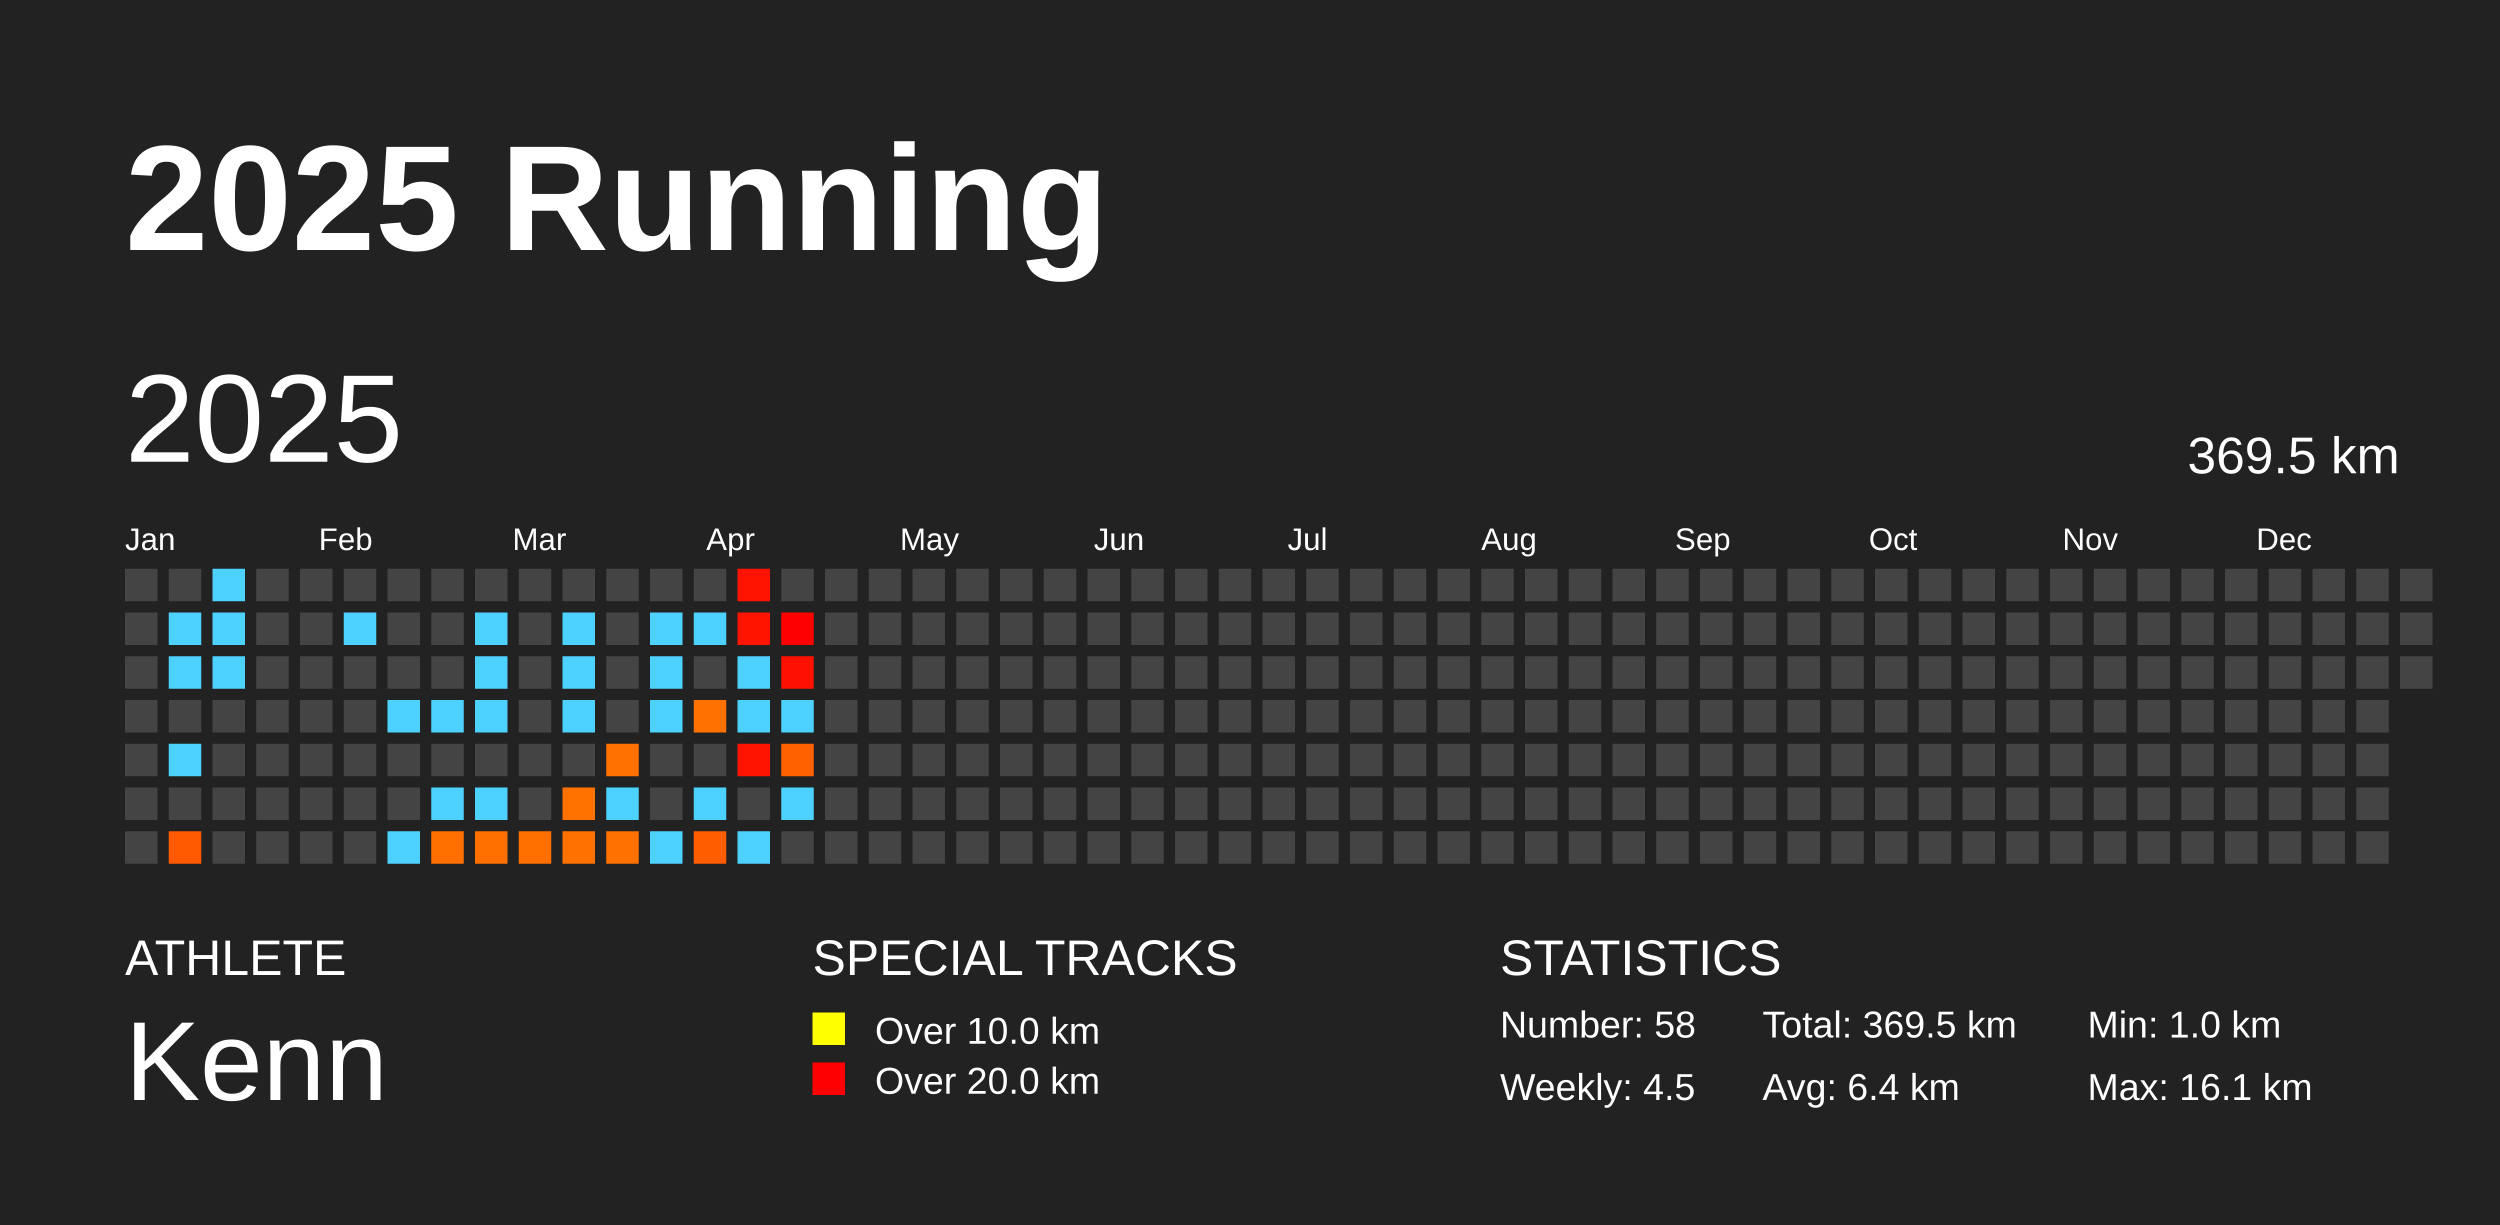
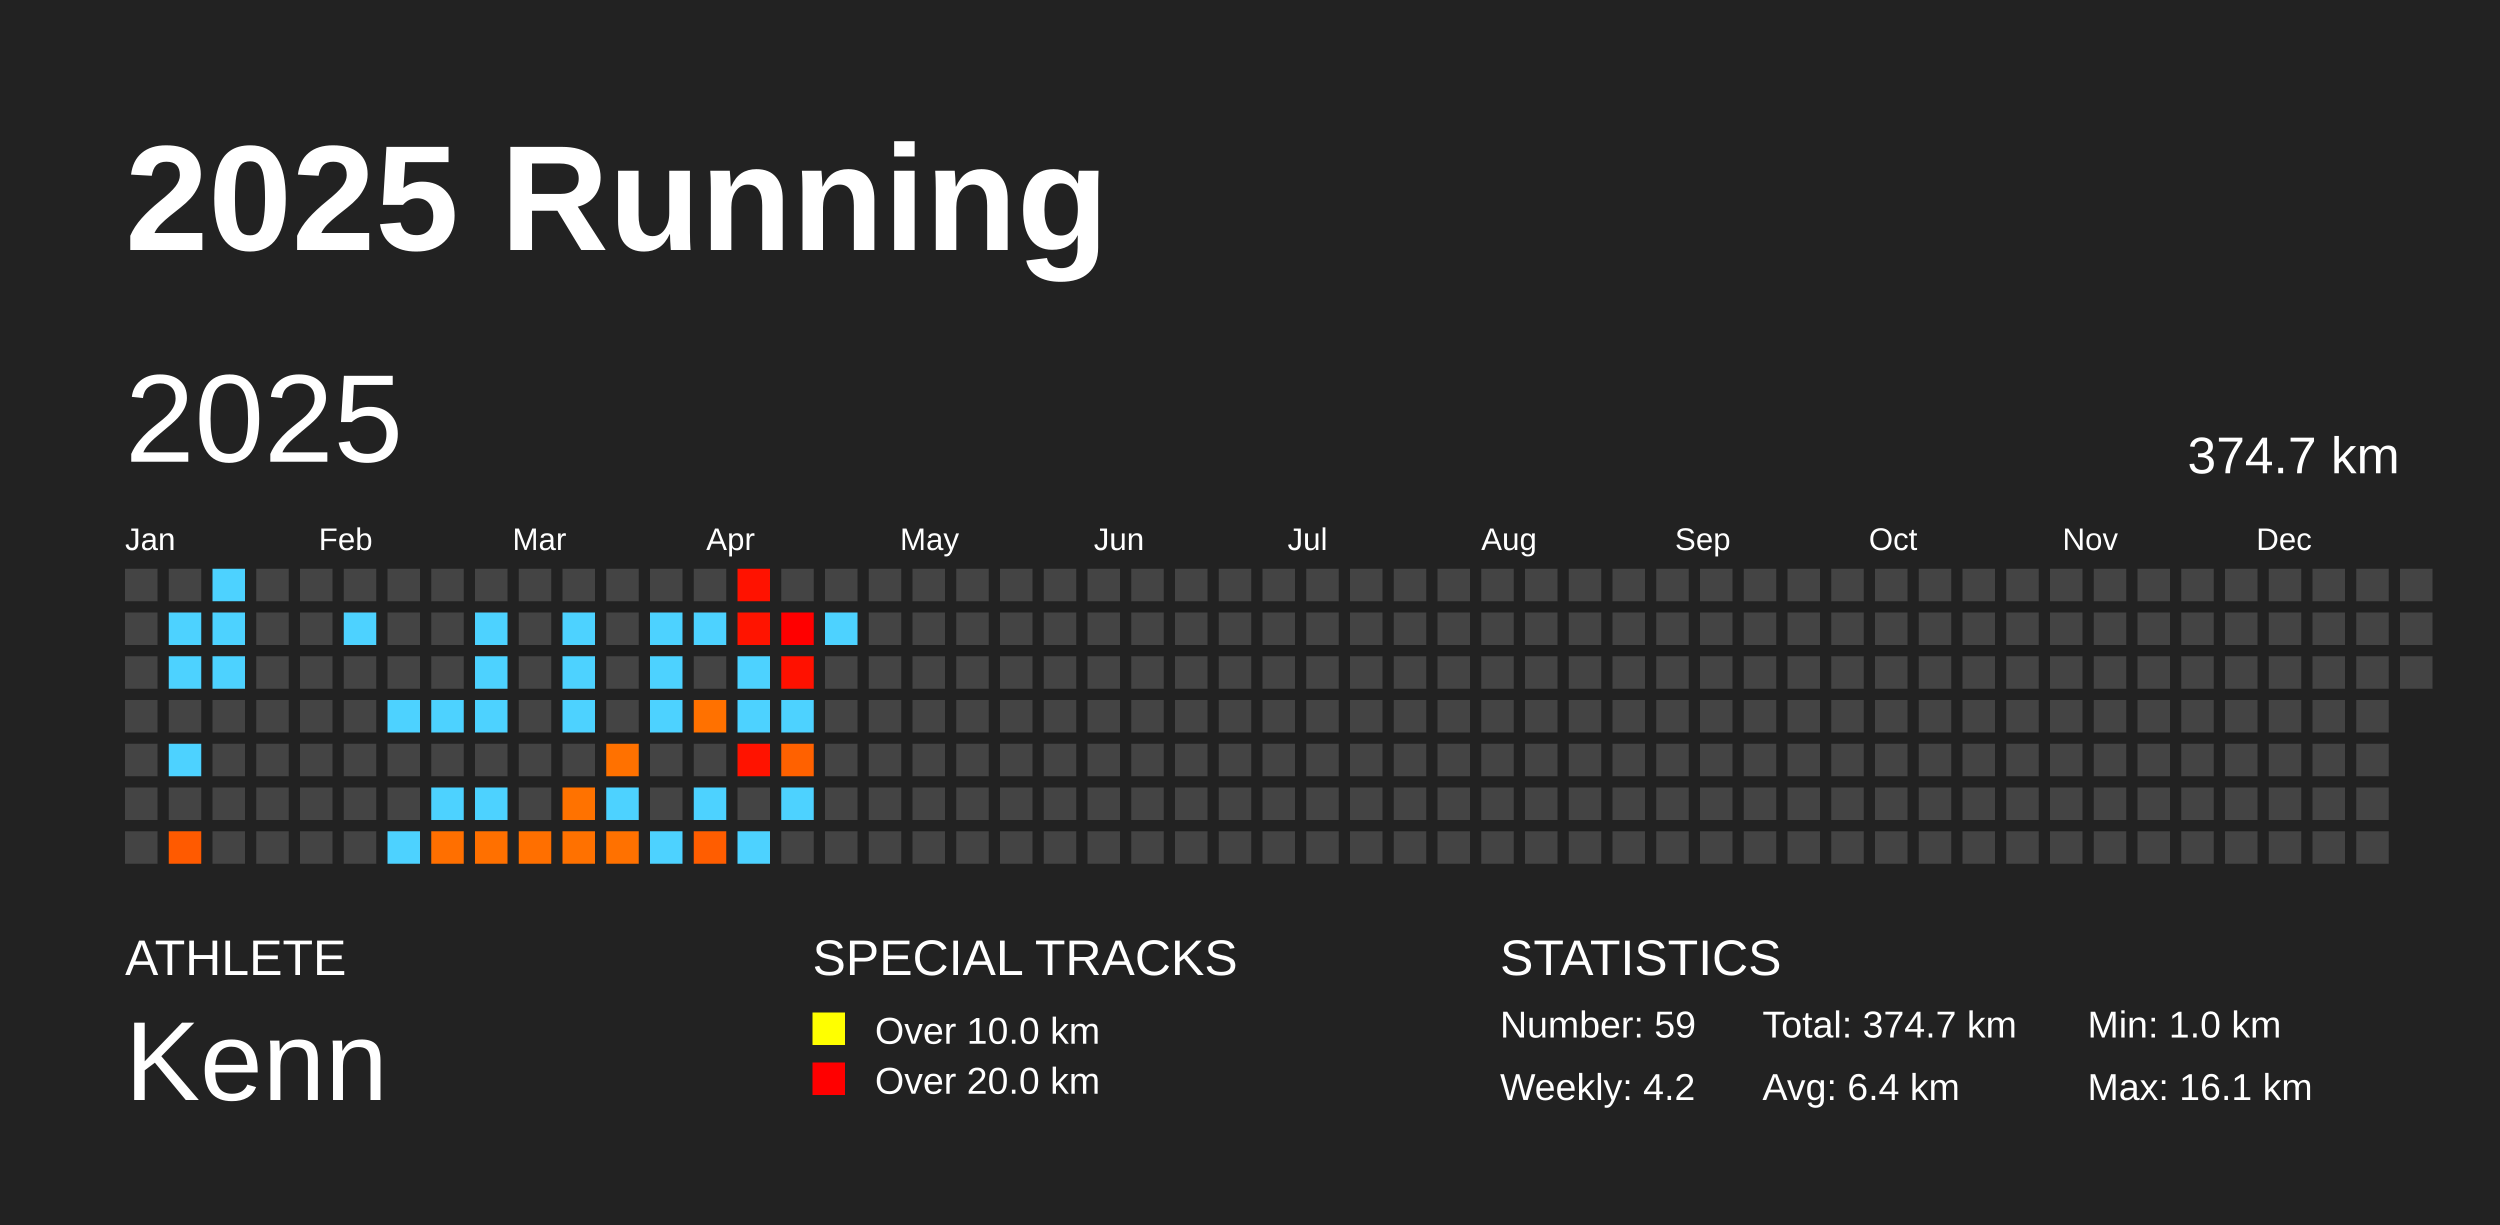
<svg xmlns="http://www.w3.org/2000/svg" baseProfile="full" height="98mm" version="1.1" viewBox="0,0,200,98" width="200mm">
  <defs />
  <rect fill="#222222" height="98" width="200" x="0" y="0" />
  <text fill="#FFFFFF" style="font-size:12px; font-family:Arial; font-weight:bold;" x="10" y="20">2025 Running</text>
  <text fill="#FFFFFF" style="font-size:4px; font-family:Arial" x="10" y="78">ATHLETE</text>
  <text fill="#FFFFFF" style="font-size:9px; font-family:Arial" x="10" y="88">Kenn</text>
  <text fill="#FFFFFF" style="font-size:4px; font-family:Arial" x="65" y="78">SPECIAL TRACKS</text>
  <rect fill="yellow" height="2.6" width="2.6" x="65" y="81" />
  <text fill="#FFFFFF" style="font-size:3px; font-family:Arial" x="70" y="83.5">Over 10.0 km</text>
  <rect fill="red" height="2.6" width="2.6" x="65" y="85" />
  <text fill="#FFFFFF" style="font-size:3px; font-family:Arial" x="70" y="87.5">Over 20.0 km</text>
  <text fill="#FFFFFF" style="font-size:4px; font-family:Arial" x="120" y="78">STATISTICS</text>
-   <text fill="#FFFFFF" style="font-size:3px; font-family:Arial" x="120" y="83">Number: 58</text>
-   <text fill="#FFFFFF" style="font-size:3px; font-family:Arial" x="120" y="88">Weekly: 4.5</text>
-   <text fill="#FFFFFF" style="font-size:3px; font-family:Arial" x="141" y="83">Total: 369.5 km</text>
+   <text fill="#FFFFFF" style="font-size:3px; font-family:Arial" x="120" y="83">Number: 59</text>
+   <text fill="#FFFFFF" style="font-size:3px; font-family:Arial" x="120" y="88">Weekly: 4.2</text>
+   <text fill="#FFFFFF" style="font-size:3px; font-family:Arial" x="141" y="83">Total: 374.7 km</text>
  <text fill="#FFFFFF" style="font-size:3px; font-family:Arial" x="141" y="88">Avg: 6.4 km</text>
  <text fill="#FFFFFF" style="font-size:3px; font-family:Arial" x="167" y="83">Min: 1.0 km</text>
  <text fill="#FFFFFF" style="font-size:3px; font-family:Arial" x="167" y="88">Max: 16.1 km</text>
  <text dominant-baseline="hanging" fill="#FFFFFF" style="font-size:10.0px; font-family:Arial;" x="10" y="30">2025</text>
-   <text dominant-baseline="hanging" fill="#FFFFFF" style="font-size:4.125px; font-family:Arial;" x="175" y="35">369.5 km</text>
+   <text dominant-baseline="hanging" fill="#FFFFFF" style="font-size:4.125px; font-family:Arial;" x="175" y="35">374.7 km</text>
  <text fill="#FFFFFF" style="font-size:2.5px; font-family:Arial" x="10.0" y="44">Jan</text>
  <text fill="#FFFFFF" style="font-size:2.5px; font-family:Arial" x="25.5" y="44">Feb</text>
  <text fill="#FFFFFF" style="font-size:2.5px; font-family:Arial" x="41.0" y="44">Mar</text>
  <text fill="#FFFFFF" style="font-size:2.5px; font-family:Arial" x="56.5" y="44">Apr</text>
  <text fill="#FFFFFF" style="font-size:2.5px; font-family:Arial" x="72.0" y="44">May</text>
  <text fill="#FFFFFF" style="font-size:2.5px; font-family:Arial" x="87.5" y="44">Jun</text>
  <text fill="#FFFFFF" style="font-size:2.5px; font-family:Arial" x="103.0" y="44">Jul</text>
  <text fill="#FFFFFF" style="font-size:2.5px; font-family:Arial" x="118.5" y="44">Aug</text>
  <text fill="#FFFFFF" style="font-size:2.5px; font-family:Arial" x="134.0" y="44">Sep</text>
  <text fill="#FFFFFF" style="font-size:2.5px; font-family:Arial" x="149.5" y="44">Oct</text>
  <text fill="#FFFFFF" style="font-size:2.5px; font-family:Arial" x="165.0" y="44">Nov</text>
  <text fill="#FFFFFF" style="font-size:2.5px; font-family:Arial" x="180.5" y="44">Dec</text>
  <rect fill="#444444" height="2.6" width="2.6" x="10.0" y="45.5" />
  <rect fill="#444444" height="2.6" width="2.6" x="10.0" y="49.0" />
  <rect fill="#444444" height="2.6" width="2.6" x="10.0" y="52.5" />
  <rect fill="#444444" height="2.6" width="2.6" x="10.0" y="56.0" />
  <rect fill="#444444" height="2.6" width="2.6" x="10.0" y="59.5" />
  <rect fill="#444444" height="2.6" width="2.6" x="10.0" y="63.0" />
  <rect fill="#444444" height="2.6" width="2.6" x="10.0" y="66.5" />
  <rect fill="#444444" height="2.6" width="2.6" x="13.5" y="45.5" />
  <rect fill="#4dd2ff" height="2.6" width="2.6" x="13.5" y="49.0" />
  <rect fill="#4dd2ff" height="2.6" width="2.6" x="13.5" y="52.5" />
  <rect fill="#444444" height="2.6" width="2.6" x="13.5" y="56.0" />
  <rect fill="#4dd2ff" height="2.6" width="2.6" x="13.5" y="59.5" />
  <rect fill="#444444" height="2.6" width="2.6" x="13.5" y="63.0" />
  <rect fill="#ff5a00" height="2.6" width="2.6" x="13.5" y="66.5" />
  <rect fill="#4dd2ff" height="2.6" width="2.6" x="17.0" y="45.5" />
  <rect fill="#4dd2ff" height="2.6" width="2.6" x="17.0" y="49.0" />
  <rect fill="#4dd2ff" height="2.6" width="2.6" x="17.0" y="52.5" />
  <rect fill="#444444" height="2.6" width="2.6" x="17.0" y="56.0" />
  <rect fill="#444444" height="2.6" width="2.6" x="17.0" y="59.5" />
  <rect fill="#444444" height="2.6" width="2.6" x="17.0" y="63.0" />
  <rect fill="#444444" height="2.6" width="2.6" x="17.0" y="66.5" />
  <rect fill="#444444" height="2.6" width="2.6" x="20.5" y="45.5" />
  <rect fill="#444444" height="2.6" width="2.6" x="20.5" y="49.0" />
  <rect fill="#444444" height="2.6" width="2.6" x="20.5" y="52.5" />
  <rect fill="#444444" height="2.6" width="2.6" x="20.5" y="56.0" />
  <rect fill="#444444" height="2.6" width="2.6" x="20.5" y="59.5" />
  <rect fill="#444444" height="2.6" width="2.6" x="20.5" y="63.0" />
  <rect fill="#444444" height="2.6" width="2.6" x="20.5" y="66.5" />
  <rect fill="#444444" height="2.6" width="2.6" x="24.0" y="45.5" />
  <rect fill="#444444" height="2.6" width="2.6" x="24.0" y="49.0" />
  <rect fill="#444444" height="2.6" width="2.6" x="24.0" y="52.5" />
  <rect fill="#444444" height="2.6" width="2.6" x="24.0" y="56.0" />
  <rect fill="#444444" height="2.6" width="2.6" x="24.0" y="59.5" />
  <rect fill="#444444" height="2.6" width="2.6" x="24.0" y="63.0" />
  <rect fill="#444444" height="2.6" width="2.6" x="24.0" y="66.5" />
  <rect fill="#444444" height="2.6" width="2.6" x="27.5" y="45.5" />
  <rect fill="#4dd2ff" height="2.6" width="2.6" x="27.5" y="49.0" />
  <rect fill="#444444" height="2.6" width="2.6" x="27.5" y="52.5" />
  <rect fill="#444444" height="2.6" width="2.6" x="27.5" y="56.0" />
  <rect fill="#444444" height="2.6" width="2.6" x="27.5" y="59.5" />
  <rect fill="#444444" height="2.6" width="2.6" x="27.5" y="63.0" />
  <rect fill="#444444" height="2.6" width="2.6" x="27.5" y="66.5" />
  <rect fill="#444444" height="2.6" width="2.6" x="31.0" y="45.5" />
  <rect fill="#444444" height="2.6" width="2.6" x="31.0" y="49.0" />
  <rect fill="#444444" height="2.6" width="2.6" x="31.0" y="52.5" />
  <rect fill="#4dd2ff" height="2.6" width="2.6" x="31.0" y="56.0" />
  <rect fill="#444444" height="2.6" width="2.6" x="31.0" y="59.5" />
  <rect fill="#444444" height="2.6" width="2.6" x="31.0" y="63.0" />
  <rect fill="#4dd2ff" height="2.6" width="2.6" x="31.0" y="66.5" />
  <rect fill="#444444" height="2.6" width="2.6" x="34.5" y="45.5" />
  <rect fill="#444444" height="2.6" width="2.6" x="34.5" y="49.0" />
  <rect fill="#444444" height="2.6" width="2.6" x="34.5" y="52.5" />
  <rect fill="#4dd2ff" height="2.6" width="2.6" x="34.5" y="56.0" />
  <rect fill="#444444" height="2.6" width="2.6" x="34.5" y="59.5" />
  <rect fill="#4dd2ff" height="2.6" width="2.6" x="34.5" y="63.0" />
  <rect fill="#ff6f00" height="2.6" width="2.6" x="34.5" y="66.5" />
  <rect fill="#444444" height="2.6" width="2.6" x="38.0" y="45.5" />
  <rect fill="#4dd2ff" height="2.6" width="2.6" x="38.0" y="49.0" />
  <rect fill="#4dd2ff" height="2.6" width="2.6" x="38.0" y="52.5" />
  <rect fill="#4dd2ff" height="2.6" width="2.6" x="38.0" y="56.0" />
  <rect fill="#444444" height="2.6" width="2.6" x="38.0" y="59.5" />
  <rect fill="#4dd2ff" height="2.6" width="2.6" x="38.0" y="63.0" />
  <rect fill="#ff7000" height="2.6" width="2.6" x="38.0" y="66.5" />
  <rect fill="#444444" height="2.6" width="2.6" x="41.5" y="45.5" />
  <rect fill="#444444" height="2.6" width="2.6" x="41.5" y="49.0" />
  <rect fill="#444444" height="2.6" width="2.6" x="41.5" y="52.5" />
  <rect fill="#444444" height="2.6" width="2.6" x="41.5" y="56.0" />
  <rect fill="#444444" height="2.6" width="2.6" x="41.5" y="59.5" />
  <rect fill="#444444" height="2.6" width="2.6" x="41.5" y="63.0" />
  <rect fill="#ff6f00" height="2.6" width="2.6" x="41.5" y="66.5" />
  <rect fill="#444444" height="2.6" width="2.6" x="45.0" y="45.5" />
  <rect fill="#4dd2ff" height="2.6" width="2.6" x="45.0" y="49.0" />
  <rect fill="#4dd2ff" height="2.6" width="2.6" x="45.0" y="52.5" />
  <rect fill="#4dd2ff" height="2.6" width="2.6" x="45.0" y="56.0" />
  <rect fill="#444444" height="2.6" width="2.6" x="45.0" y="59.5" />
  <rect fill="#ff7200" height="2.6" width="2.6" x="45.0" y="63.0" />
  <rect fill="#ff7100" height="2.6" width="2.6" x="45.0" y="66.5" />
  <rect fill="#444444" height="2.6" width="2.6" x="48.5" y="45.5" />
  <rect fill="#444444" height="2.6" width="2.6" x="48.5" y="49.0" />
  <rect fill="#444444" height="2.6" width="2.6" x="48.5" y="52.5" />
  <rect fill="#444444" height="2.6" width="2.6" x="48.5" y="56.0" />
  <rect fill="#ff7100" height="2.6" width="2.6" x="48.5" y="59.5" />
  <rect fill="#4dd2ff" height="2.6" width="2.6" x="48.5" y="63.0" />
  <rect fill="#ff7100" height="2.6" width="2.6" x="48.5" y="66.5" />
  <rect fill="#444444" height="2.6" width="2.6" x="52.0" y="45.5" />
  <rect fill="#4dd2ff" height="2.6" width="2.6" x="52.0" y="49.0" />
  <rect fill="#4dd2ff" height="2.6" width="2.6" x="52.0" y="52.5" />
  <rect fill="#4dd2ff" height="2.6" width="2.6" x="52.0" y="56.0" />
  <rect fill="#444444" height="2.6" width="2.6" x="52.0" y="59.5" />
  <rect fill="#444444" height="2.6" width="2.6" x="52.0" y="63.0" />
  <rect fill="#4dd2ff" height="2.6" width="2.6" x="52.0" y="66.5" />
  <rect fill="#444444" height="2.6" width="2.6" x="55.5" y="45.5" />
  <rect fill="#4dd2ff" height="2.6" width="2.6" x="55.5" y="49.0" />
  <rect fill="#444444" height="2.6" width="2.6" x="55.5" y="52.5" />
  <rect fill="#ff7100" height="2.6" width="2.6" x="55.5" y="56.0" />
  <rect fill="#444444" height="2.6" width="2.6" x="55.5" y="59.5" />
  <rect fill="#4dd2ff" height="2.6" width="2.6" x="55.5" y="63.0" />
  <rect fill="#ff5d00" height="2.6" width="2.6" x="55.5" y="66.5" />
  <rect fill="#ff1200" height="2.6" width="2.6" x="59.0" y="45.5" />
  <rect fill="#ff1400" height="2.6" width="2.6" x="59.0" y="49.0" />
  <rect fill="#4dd2ff" height="2.6" width="2.6" x="59.0" y="52.5" />
  <rect fill="#4dd2ff" height="2.6" width="2.6" x="59.0" y="56.0" />
  <rect fill="#ff1300" height="2.6" width="2.6" x="59.0" y="59.5" />
  <rect fill="#444444" height="2.6" width="2.6" x="59.0" y="63.0" />
  <rect fill="#4dd2ff" height="2.6" width="2.6" x="59.0" y="66.5" />
  <rect fill="#444444" height="2.6" width="2.6" x="62.5" y="45.5" />
  <rect fill="#ff0000" height="2.6" width="2.6" x="62.5" y="49.0" />
  <rect fill="#ff1100" height="2.6" width="2.6" x="62.5" y="52.5" />
  <rect fill="#4dd2ff" height="2.6" width="2.6" x="62.5" y="56.0" />
  <rect fill="#ff6100" height="2.6" width="2.6" x="62.5" y="59.5" />
  <rect fill="#4dd2ff" height="2.6" width="2.6" x="62.5" y="63.0" />
  <rect fill="#444444" height="2.6" width="2.6" x="62.5" y="66.5" />
  <rect fill="#444444" height="2.6" width="2.6" x="66.0" y="45.5" />
-   <rect fill="#444444" height="2.6" width="2.6" x="66.0" y="49.0" />
+   <rect fill="#4dd2ff" height="2.6" width="2.6" x="66.0" y="49.0" />
  <rect fill="#444444" height="2.6" width="2.6" x="66.0" y="52.5" />
  <rect fill="#444444" height="2.6" width="2.6" x="66.0" y="56.0" />
  <rect fill="#444444" height="2.6" width="2.6" x="66.0" y="59.5" />
  <rect fill="#444444" height="2.6" width="2.6" x="66.0" y="63.0" />
  <rect fill="#444444" height="2.6" width="2.6" x="66.0" y="66.5" />
  <rect fill="#444444" height="2.6" width="2.6" x="69.5" y="45.5" />
  <rect fill="#444444" height="2.6" width="2.6" x="69.5" y="49.0" />
  <rect fill="#444444" height="2.6" width="2.6" x="69.5" y="52.5" />
  <rect fill="#444444" height="2.6" width="2.6" x="69.5" y="56.0" />
  <rect fill="#444444" height="2.6" width="2.6" x="69.5" y="59.5" />
  <rect fill="#444444" height="2.6" width="2.6" x="69.5" y="63.0" />
  <rect fill="#444444" height="2.6" width="2.6" x="69.5" y="66.5" />
  <rect fill="#444444" height="2.6" width="2.6" x="73.0" y="45.5" />
  <rect fill="#444444" height="2.6" width="2.6" x="73.0" y="49.0" />
  <rect fill="#444444" height="2.6" width="2.6" x="73.0" y="52.5" />
  <rect fill="#444444" height="2.6" width="2.6" x="73.0" y="56.0" />
  <rect fill="#444444" height="2.6" width="2.6" x="73.0" y="59.5" />
  <rect fill="#444444" height="2.6" width="2.6" x="73.0" y="63.0" />
  <rect fill="#444444" height="2.6" width="2.6" x="73.0" y="66.5" />
  <rect fill="#444444" height="2.6" width="2.6" x="76.5" y="45.5" />
  <rect fill="#444444" height="2.6" width="2.6" x="76.5" y="49.0" />
  <rect fill="#444444" height="2.6" width="2.6" x="76.5" y="52.5" />
  <rect fill="#444444" height="2.6" width="2.6" x="76.5" y="56.0" />
  <rect fill="#444444" height="2.6" width="2.6" x="76.5" y="59.5" />
  <rect fill="#444444" height="2.6" width="2.6" x="76.5" y="63.0" />
  <rect fill="#444444" height="2.6" width="2.6" x="76.5" y="66.5" />
  <rect fill="#444444" height="2.6" width="2.6" x="80.0" y="45.5" />
  <rect fill="#444444" height="2.6" width="2.6" x="80.0" y="49.0" />
  <rect fill="#444444" height="2.6" width="2.6" x="80.0" y="52.5" />
  <rect fill="#444444" height="2.6" width="2.6" x="80.0" y="56.0" />
  <rect fill="#444444" height="2.6" width="2.6" x="80.0" y="59.5" />
  <rect fill="#444444" height="2.6" width="2.6" x="80.0" y="63.0" />
  <rect fill="#444444" height="2.6" width="2.6" x="80.0" y="66.5" />
  <rect fill="#444444" height="2.6" width="2.6" x="83.5" y="45.5" />
  <rect fill="#444444" height="2.6" width="2.6" x="83.5" y="49.0" />
  <rect fill="#444444" height="2.6" width="2.6" x="83.5" y="52.5" />
  <rect fill="#444444" height="2.6" width="2.6" x="83.5" y="56.0" />
  <rect fill="#444444" height="2.6" width="2.6" x="83.5" y="59.5" />
  <rect fill="#444444" height="2.6" width="2.6" x="83.5" y="63.0" />
  <rect fill="#444444" height="2.6" width="2.6" x="83.5" y="66.5" />
  <rect fill="#444444" height="2.6" width="2.6" x="87.0" y="45.5" />
  <rect fill="#444444" height="2.6" width="2.6" x="87.0" y="49.0" />
  <rect fill="#444444" height="2.6" width="2.6" x="87.0" y="52.5" />
  <rect fill="#444444" height="2.6" width="2.6" x="87.0" y="56.0" />
  <rect fill="#444444" height="2.6" width="2.6" x="87.0" y="59.5" />
  <rect fill="#444444" height="2.6" width="2.6" x="87.0" y="63.0" />
  <rect fill="#444444" height="2.6" width="2.6" x="87.0" y="66.5" />
  <rect fill="#444444" height="2.6" width="2.6" x="90.5" y="45.5" />
  <rect fill="#444444" height="2.6" width="2.6" x="90.5" y="49.0" />
  <rect fill="#444444" height="2.6" width="2.6" x="90.5" y="52.5" />
  <rect fill="#444444" height="2.6" width="2.6" x="90.5" y="56.0" />
  <rect fill="#444444" height="2.6" width="2.6" x="90.5" y="59.5" />
  <rect fill="#444444" height="2.6" width="2.6" x="90.5" y="63.0" />
  <rect fill="#444444" height="2.6" width="2.6" x="90.5" y="66.5" />
  <rect fill="#444444" height="2.6" width="2.6" x="94.0" y="45.5" />
  <rect fill="#444444" height="2.6" width="2.6" x="94.0" y="49.0" />
  <rect fill="#444444" height="2.6" width="2.6" x="94.0" y="52.5" />
  <rect fill="#444444" height="2.6" width="2.6" x="94.0" y="56.0" />
  <rect fill="#444444" height="2.6" width="2.6" x="94.0" y="59.5" />
  <rect fill="#444444" height="2.6" width="2.6" x="94.0" y="63.0" />
  <rect fill="#444444" height="2.6" width="2.6" x="94.0" y="66.5" />
  <rect fill="#444444" height="2.6" width="2.6" x="97.5" y="45.5" />
  <rect fill="#444444" height="2.6" width="2.6" x="97.5" y="49.0" />
  <rect fill="#444444" height="2.6" width="2.6" x="97.5" y="52.5" />
  <rect fill="#444444" height="2.6" width="2.6" x="97.5" y="56.0" />
  <rect fill="#444444" height="2.6" width="2.6" x="97.5" y="59.5" />
  <rect fill="#444444" height="2.6" width="2.6" x="97.5" y="63.0" />
  <rect fill="#444444" height="2.6" width="2.6" x="97.5" y="66.5" />
  <rect fill="#444444" height="2.6" width="2.6" x="101.0" y="45.5" />
  <rect fill="#444444" height="2.6" width="2.6" x="101.0" y="49.0" />
  <rect fill="#444444" height="2.6" width="2.6" x="101.0" y="52.5" />
  <rect fill="#444444" height="2.6" width="2.6" x="101.0" y="56.0" />
  <rect fill="#444444" height="2.6" width="2.6" x="101.0" y="59.5" />
  <rect fill="#444444" height="2.6" width="2.6" x="101.0" y="63.0" />
  <rect fill="#444444" height="2.6" width="2.6" x="101.0" y="66.5" />
  <rect fill="#444444" height="2.6" width="2.6" x="104.5" y="45.5" />
  <rect fill="#444444" height="2.6" width="2.6" x="104.5" y="49.0" />
  <rect fill="#444444" height="2.6" width="2.6" x="104.5" y="52.5" />
  <rect fill="#444444" height="2.6" width="2.6" x="104.5" y="56.0" />
  <rect fill="#444444" height="2.6" width="2.6" x="104.5" y="59.5" />
  <rect fill="#444444" height="2.6" width="2.6" x="104.5" y="63.0" />
  <rect fill="#444444" height="2.6" width="2.6" x="104.5" y="66.5" />
  <rect fill="#444444" height="2.6" width="2.6" x="108.0" y="45.5" />
  <rect fill="#444444" height="2.6" width="2.6" x="108.0" y="49.0" />
  <rect fill="#444444" height="2.6" width="2.6" x="108.0" y="52.5" />
  <rect fill="#444444" height="2.6" width="2.6" x="108.0" y="56.0" />
  <rect fill="#444444" height="2.6" width="2.6" x="108.0" y="59.5" />
  <rect fill="#444444" height="2.6" width="2.6" x="108.0" y="63.0" />
  <rect fill="#444444" height="2.6" width="2.6" x="108.0" y="66.5" />
  <rect fill="#444444" height="2.6" width="2.6" x="111.5" y="45.5" />
  <rect fill="#444444" height="2.6" width="2.6" x="111.5" y="49.0" />
  <rect fill="#444444" height="2.6" width="2.6" x="111.5" y="52.5" />
  <rect fill="#444444" height="2.6" width="2.6" x="111.5" y="56.0" />
  <rect fill="#444444" height="2.6" width="2.6" x="111.5" y="59.5" />
  <rect fill="#444444" height="2.6" width="2.6" x="111.5" y="63.0" />
  <rect fill="#444444" height="2.6" width="2.6" x="111.5" y="66.5" />
  <rect fill="#444444" height="2.6" width="2.6" x="115.0" y="45.5" />
  <rect fill="#444444" height="2.6" width="2.6" x="115.0" y="49.0" />
  <rect fill="#444444" height="2.6" width="2.6" x="115.0" y="52.5" />
  <rect fill="#444444" height="2.6" width="2.6" x="115.0" y="56.0" />
  <rect fill="#444444" height="2.6" width="2.6" x="115.0" y="59.5" />
  <rect fill="#444444" height="2.6" width="2.6" x="115.0" y="63.0" />
  <rect fill="#444444" height="2.6" width="2.6" x="115.0" y="66.5" />
  <rect fill="#444444" height="2.6" width="2.6" x="118.5" y="45.5" />
  <rect fill="#444444" height="2.6" width="2.6" x="118.5" y="49.0" />
  <rect fill="#444444" height="2.6" width="2.6" x="118.5" y="52.5" />
  <rect fill="#444444" height="2.6" width="2.6" x="118.5" y="56.0" />
  <rect fill="#444444" height="2.6" width="2.6" x="118.5" y="59.5" />
  <rect fill="#444444" height="2.6" width="2.6" x="118.5" y="63.0" />
  <rect fill="#444444" height="2.6" width="2.6" x="118.5" y="66.5" />
  <rect fill="#444444" height="2.6" width="2.6" x="122.0" y="45.5" />
  <rect fill="#444444" height="2.6" width="2.6" x="122.0" y="49.0" />
  <rect fill="#444444" height="2.6" width="2.6" x="122.0" y="52.5" />
  <rect fill="#444444" height="2.6" width="2.6" x="122.0" y="56.0" />
  <rect fill="#444444" height="2.6" width="2.6" x="122.0" y="59.5" />
  <rect fill="#444444" height="2.6" width="2.6" x="122.0" y="63.0" />
  <rect fill="#444444" height="2.6" width="2.6" x="122.0" y="66.5" />
  <rect fill="#444444" height="2.6" width="2.6" x="125.5" y="45.5" />
  <rect fill="#444444" height="2.6" width="2.6" x="125.5" y="49.0" />
  <rect fill="#444444" height="2.6" width="2.6" x="125.5" y="52.5" />
  <rect fill="#444444" height="2.6" width="2.6" x="125.5" y="56.0" />
  <rect fill="#444444" height="2.6" width="2.6" x="125.5" y="59.5" />
  <rect fill="#444444" height="2.6" width="2.6" x="125.5" y="63.0" />
  <rect fill="#444444" height="2.6" width="2.6" x="125.5" y="66.5" />
  <rect fill="#444444" height="2.6" width="2.6" x="129.0" y="45.5" />
  <rect fill="#444444" height="2.6" width="2.6" x="129.0" y="49.0" />
  <rect fill="#444444" height="2.6" width="2.6" x="129.0" y="52.5" />
  <rect fill="#444444" height="2.6" width="2.6" x="129.0" y="56.0" />
  <rect fill="#444444" height="2.6" width="2.6" x="129.0" y="59.5" />
  <rect fill="#444444" height="2.6" width="2.6" x="129.0" y="63.0" />
  <rect fill="#444444" height="2.6" width="2.6" x="129.0" y="66.5" />
  <rect fill="#444444" height="2.6" width="2.6" x="132.5" y="45.5" />
  <rect fill="#444444" height="2.6" width="2.6" x="132.5" y="49.0" />
  <rect fill="#444444" height="2.6" width="2.6" x="132.5" y="52.5" />
  <rect fill="#444444" height="2.6" width="2.6" x="132.5" y="56.0" />
  <rect fill="#444444" height="2.6" width="2.6" x="132.5" y="59.5" />
  <rect fill="#444444" height="2.6" width="2.6" x="132.5" y="63.0" />
  <rect fill="#444444" height="2.6" width="2.6" x="132.5" y="66.5" />
  <rect fill="#444444" height="2.6" width="2.6" x="136.0" y="45.5" />
  <rect fill="#444444" height="2.6" width="2.6" x="136.0" y="49.0" />
  <rect fill="#444444" height="2.6" width="2.6" x="136.0" y="52.5" />
  <rect fill="#444444" height="2.6" width="2.6" x="136.0" y="56.0" />
  <rect fill="#444444" height="2.6" width="2.6" x="136.0" y="59.5" />
  <rect fill="#444444" height="2.6" width="2.6" x="136.0" y="63.0" />
  <rect fill="#444444" height="2.6" width="2.6" x="136.0" y="66.5" />
  <rect fill="#444444" height="2.6" width="2.6" x="139.5" y="45.5" />
  <rect fill="#444444" height="2.6" width="2.6" x="139.5" y="49.0" />
  <rect fill="#444444" height="2.6" width="2.6" x="139.5" y="52.5" />
  <rect fill="#444444" height="2.6" width="2.6" x="139.5" y="56.0" />
  <rect fill="#444444" height="2.6" width="2.6" x="139.5" y="59.5" />
  <rect fill="#444444" height="2.6" width="2.6" x="139.5" y="63.0" />
  <rect fill="#444444" height="2.6" width="2.6" x="139.5" y="66.5" />
  <rect fill="#444444" height="2.6" width="2.6" x="143.0" y="45.5" />
  <rect fill="#444444" height="2.6" width="2.6" x="143.0" y="49.0" />
  <rect fill="#444444" height="2.6" width="2.6" x="143.0" y="52.5" />
  <rect fill="#444444" height="2.6" width="2.6" x="143.0" y="56.0" />
  <rect fill="#444444" height="2.6" width="2.6" x="143.0" y="59.5" />
  <rect fill="#444444" height="2.6" width="2.6" x="143.0" y="63.0" />
  <rect fill="#444444" height="2.6" width="2.6" x="143.0" y="66.5" />
  <rect fill="#444444" height="2.6" width="2.6" x="146.5" y="45.5" />
  <rect fill="#444444" height="2.6" width="2.6" x="146.5" y="49.0" />
  <rect fill="#444444" height="2.6" width="2.6" x="146.5" y="52.5" />
  <rect fill="#444444" height="2.6" width="2.6" x="146.5" y="56.0" />
  <rect fill="#444444" height="2.6" width="2.6" x="146.5" y="59.5" />
  <rect fill="#444444" height="2.6" width="2.6" x="146.5" y="63.0" />
  <rect fill="#444444" height="2.6" width="2.6" x="146.5" y="66.5" />
  <rect fill="#444444" height="2.6" width="2.6" x="150.0" y="45.5" />
  <rect fill="#444444" height="2.6" width="2.6" x="150.0" y="49.0" />
  <rect fill="#444444" height="2.6" width="2.6" x="150.0" y="52.5" />
  <rect fill="#444444" height="2.6" width="2.6" x="150.0" y="56.0" />
  <rect fill="#444444" height="2.6" width="2.6" x="150.0" y="59.5" />
  <rect fill="#444444" height="2.6" width="2.6" x="150.0" y="63.0" />
  <rect fill="#444444" height="2.6" width="2.6" x="150.0" y="66.5" />
  <rect fill="#444444" height="2.6" width="2.6" x="153.5" y="45.5" />
  <rect fill="#444444" height="2.6" width="2.6" x="153.5" y="49.0" />
  <rect fill="#444444" height="2.6" width="2.6" x="153.5" y="52.5" />
  <rect fill="#444444" height="2.6" width="2.6" x="153.5" y="56.0" />
  <rect fill="#444444" height="2.6" width="2.6" x="153.5" y="59.5" />
  <rect fill="#444444" height="2.6" width="2.6" x="153.5" y="63.0" />
  <rect fill="#444444" height="2.6" width="2.6" x="153.5" y="66.5" />
  <rect fill="#444444" height="2.6" width="2.6" x="157.0" y="45.5" />
  <rect fill="#444444" height="2.6" width="2.6" x="157.0" y="49.0" />
  <rect fill="#444444" height="2.6" width="2.6" x="157.0" y="52.5" />
  <rect fill="#444444" height="2.6" width="2.6" x="157.0" y="56.0" />
  <rect fill="#444444" height="2.6" width="2.6" x="157.0" y="59.5" />
  <rect fill="#444444" height="2.6" width="2.6" x="157.0" y="63.0" />
  <rect fill="#444444" height="2.6" width="2.6" x="157.0" y="66.5" />
  <rect fill="#444444" height="2.6" width="2.6" x="160.5" y="45.5" />
  <rect fill="#444444" height="2.6" width="2.6" x="160.5" y="49.0" />
  <rect fill="#444444" height="2.6" width="2.6" x="160.5" y="52.5" />
  <rect fill="#444444" height="2.6" width="2.6" x="160.5" y="56.0" />
  <rect fill="#444444" height="2.6" width="2.6" x="160.5" y="59.5" />
  <rect fill="#444444" height="2.6" width="2.6" x="160.5" y="63.0" />
  <rect fill="#444444" height="2.6" width="2.6" x="160.5" y="66.5" />
  <rect fill="#444444" height="2.6" width="2.6" x="164.0" y="45.5" />
  <rect fill="#444444" height="2.6" width="2.6" x="164.0" y="49.0" />
  <rect fill="#444444" height="2.6" width="2.6" x="164.0" y="52.5" />
  <rect fill="#444444" height="2.6" width="2.6" x="164.0" y="56.0" />
  <rect fill="#444444" height="2.6" width="2.6" x="164.0" y="59.5" />
  <rect fill="#444444" height="2.6" width="2.6" x="164.0" y="63.0" />
  <rect fill="#444444" height="2.6" width="2.6" x="164.0" y="66.5" />
  <rect fill="#444444" height="2.6" width="2.6" x="167.5" y="45.5" />
  <rect fill="#444444" height="2.6" width="2.6" x="167.5" y="49.0" />
  <rect fill="#444444" height="2.6" width="2.6" x="167.5" y="52.5" />
  <rect fill="#444444" height="2.6" width="2.6" x="167.5" y="56.0" />
  <rect fill="#444444" height="2.6" width="2.6" x="167.5" y="59.5" />
  <rect fill="#444444" height="2.6" width="2.6" x="167.5" y="63.0" />
  <rect fill="#444444" height="2.6" width="2.6" x="167.5" y="66.5" />
  <rect fill="#444444" height="2.6" width="2.6" x="171.0" y="45.5" />
  <rect fill="#444444" height="2.6" width="2.6" x="171.0" y="49.0" />
  <rect fill="#444444" height="2.6" width="2.6" x="171.0" y="52.5" />
  <rect fill="#444444" height="2.6" width="2.6" x="171.0" y="56.0" />
  <rect fill="#444444" height="2.6" width="2.6" x="171.0" y="59.5" />
  <rect fill="#444444" height="2.6" width="2.6" x="171.0" y="63.0" />
  <rect fill="#444444" height="2.6" width="2.6" x="171.0" y="66.5" />
  <rect fill="#444444" height="2.6" width="2.6" x="174.5" y="45.5" />
  <rect fill="#444444" height="2.6" width="2.6" x="174.5" y="49.0" />
  <rect fill="#444444" height="2.6" width="2.6" x="174.5" y="52.5" />
  <rect fill="#444444" height="2.6" width="2.6" x="174.5" y="56.0" />
  <rect fill="#444444" height="2.6" width="2.6" x="174.5" y="59.5" />
  <rect fill="#444444" height="2.6" width="2.6" x="174.5" y="63.0" />
  <rect fill="#444444" height="2.6" width="2.6" x="174.5" y="66.5" />
  <rect fill="#444444" height="2.6" width="2.6" x="178.0" y="45.5" />
  <rect fill="#444444" height="2.6" width="2.6" x="178.0" y="49.0" />
  <rect fill="#444444" height="2.6" width="2.6" x="178.0" y="52.5" />
  <rect fill="#444444" height="2.6" width="2.6" x="178.0" y="56.0" />
  <rect fill="#444444" height="2.6" width="2.6" x="178.0" y="59.5" />
  <rect fill="#444444" height="2.6" width="2.6" x="178.0" y="63.0" />
  <rect fill="#444444" height="2.6" width="2.6" x="178.0" y="66.5" />
  <rect fill="#444444" height="2.6" width="2.6" x="181.5" y="45.5" />
  <rect fill="#444444" height="2.6" width="2.6" x="181.5" y="49.0" />
  <rect fill="#444444" height="2.6" width="2.6" x="181.5" y="52.5" />
  <rect fill="#444444" height="2.6" width="2.6" x="181.5" y="56.0" />
  <rect fill="#444444" height="2.6" width="2.6" x="181.5" y="59.5" />
  <rect fill="#444444" height="2.6" width="2.6" x="181.5" y="63.0" />
  <rect fill="#444444" height="2.6" width="2.6" x="181.5" y="66.5" />
  <rect fill="#444444" height="2.6" width="2.6" x="185.0" y="45.5" />
  <rect fill="#444444" height="2.6" width="2.6" x="185.0" y="49.0" />
  <rect fill="#444444" height="2.6" width="2.6" x="185.0" y="52.5" />
  <rect fill="#444444" height="2.6" width="2.6" x="185.0" y="56.0" />
  <rect fill="#444444" height="2.6" width="2.6" x="185.0" y="59.5" />
  <rect fill="#444444" height="2.6" width="2.6" x="185.0" y="63.0" />
  <rect fill="#444444" height="2.6" width="2.6" x="185.0" y="66.5" />
  <rect fill="#444444" height="2.6" width="2.6" x="188.5" y="45.5" />
  <rect fill="#444444" height="2.6" width="2.6" x="188.5" y="49.0" />
  <rect fill="#444444" height="2.6" width="2.6" x="188.5" y="52.5" />
  <rect fill="#444444" height="2.6" width="2.6" x="188.5" y="56.0" />
  <rect fill="#444444" height="2.6" width="2.6" x="188.5" y="59.5" />
  <rect fill="#444444" height="2.6" width="2.6" x="188.5" y="63.0" />
  <rect fill="#444444" height="2.6" width="2.6" x="188.5" y="66.5" />
  <rect fill="#444444" height="2.6" width="2.6" x="192.0" y="45.5" />
  <rect fill="#444444" height="2.6" width="2.6" x="192.0" y="49.0" />
  <rect fill="#444444" height="2.6" width="2.6" x="192.0" y="52.5" />
</svg>
